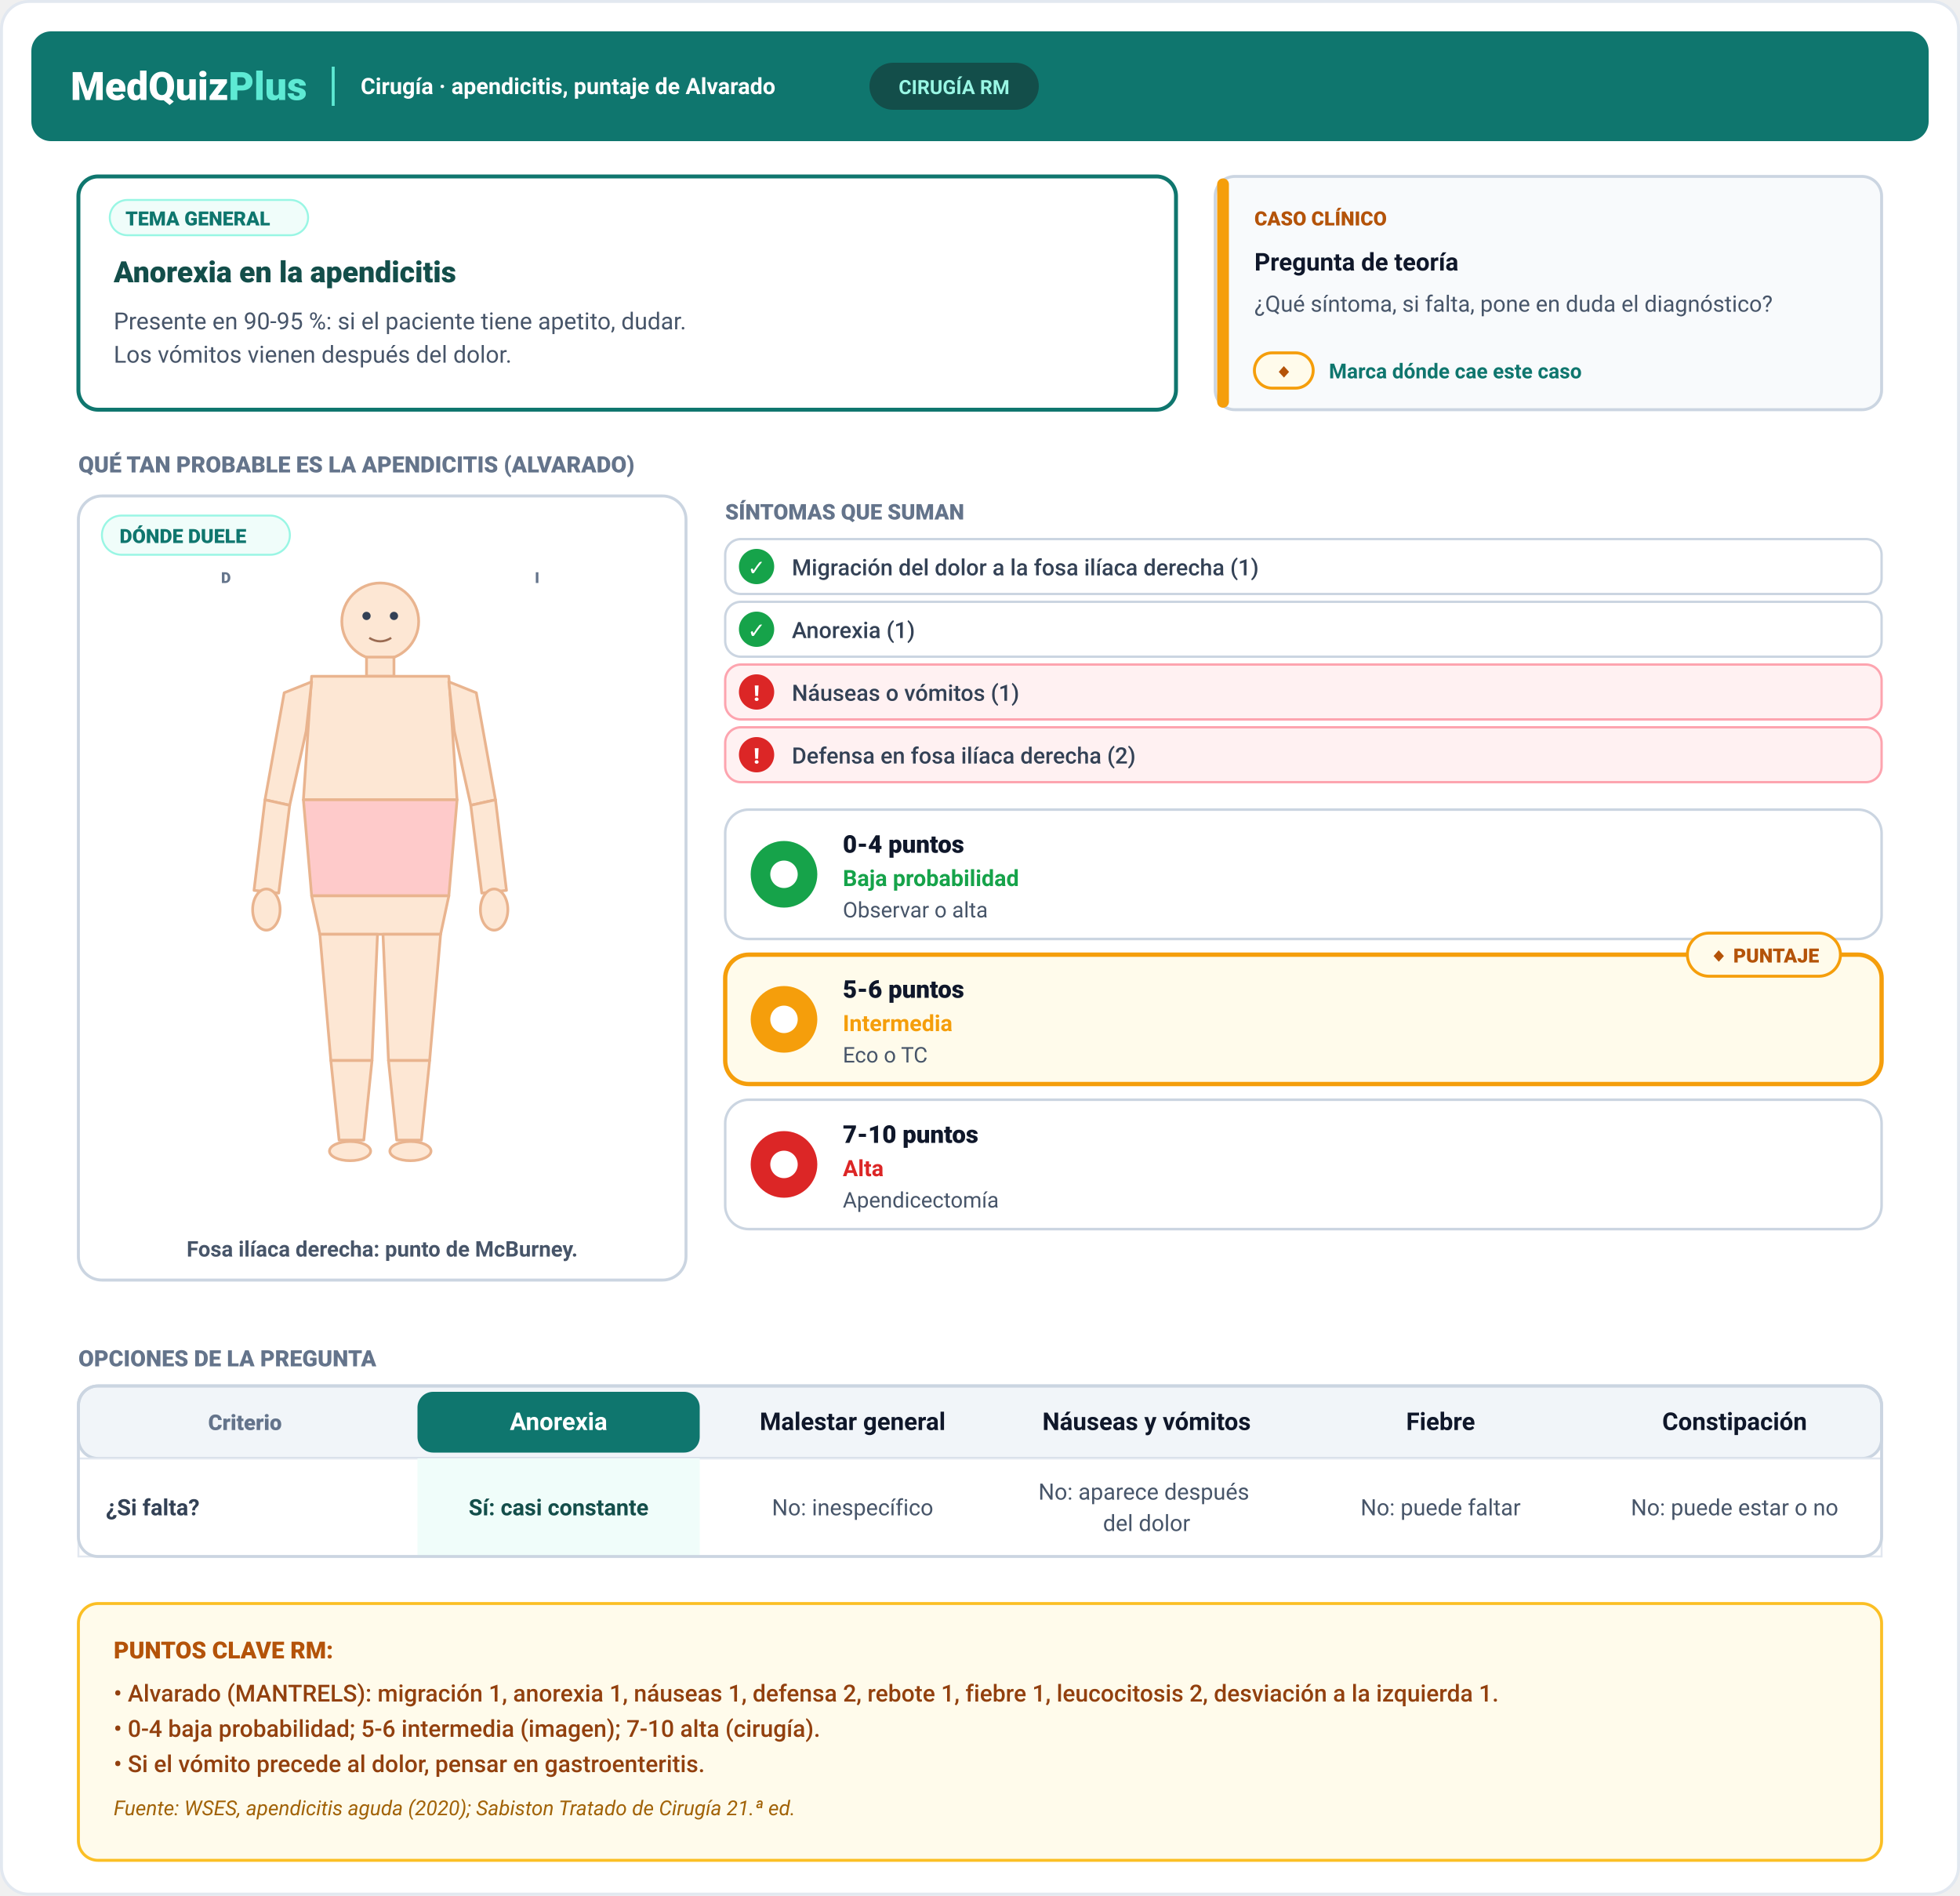
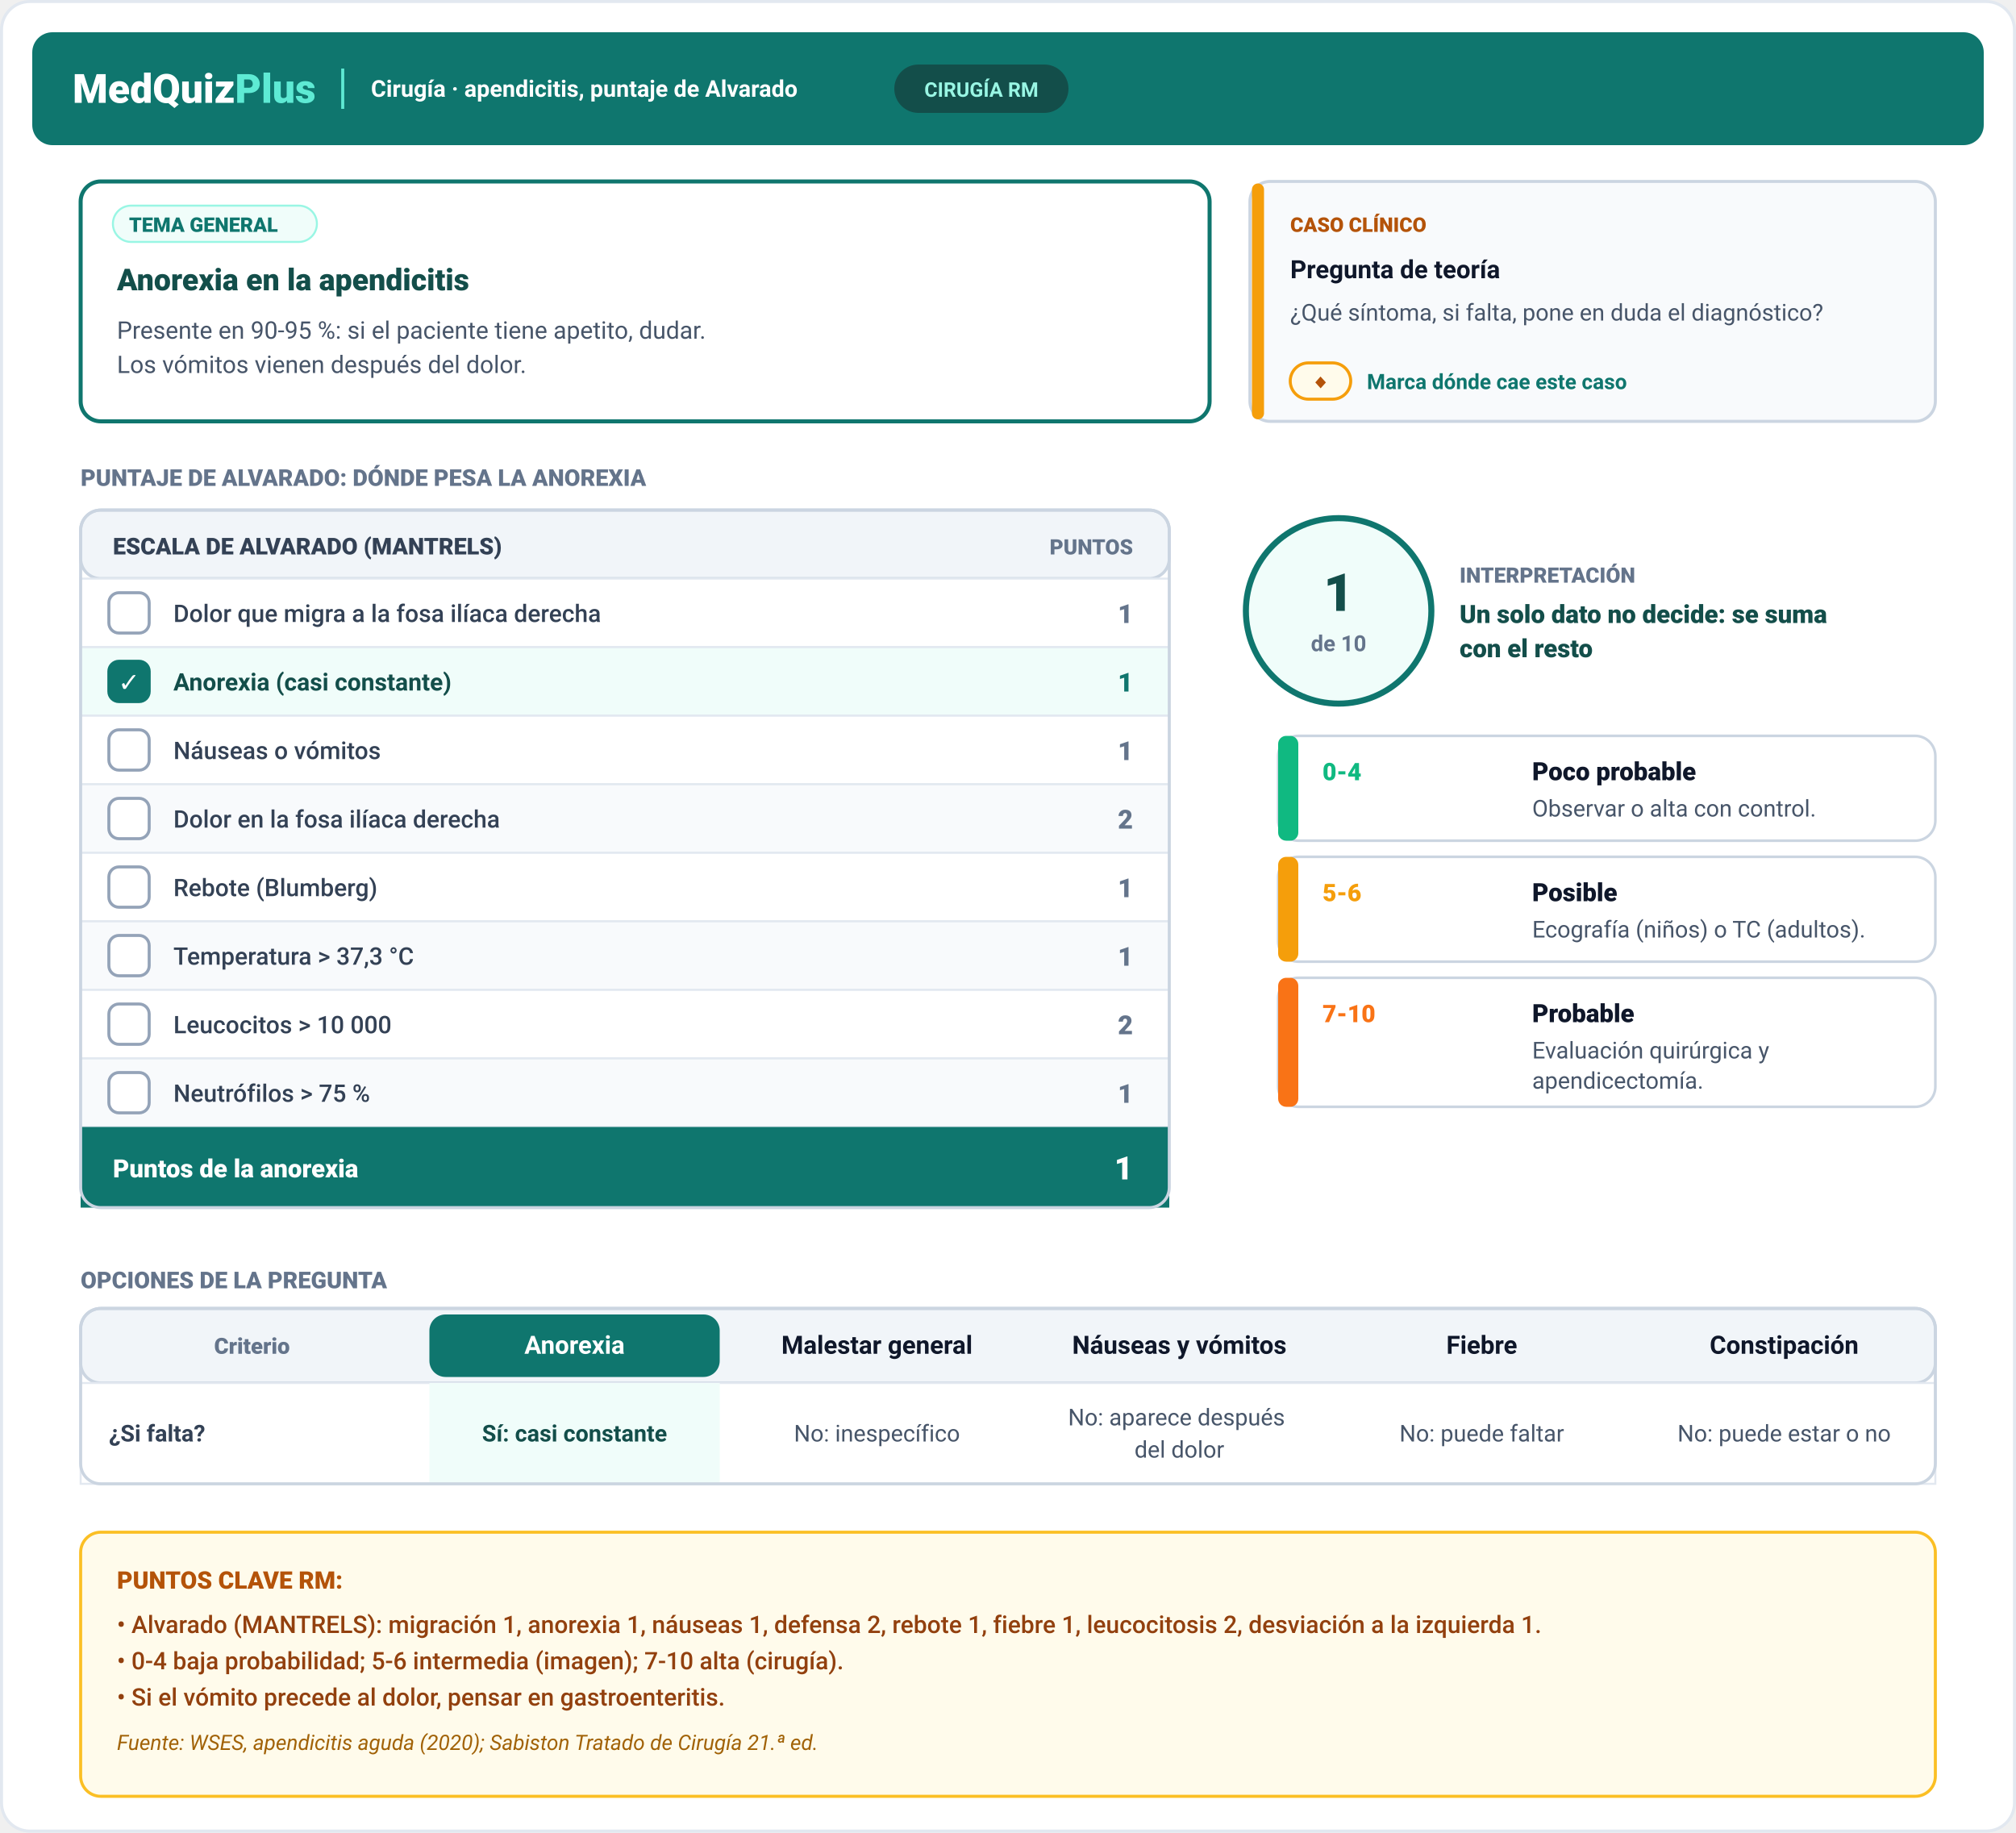
- <svg xmlns="http://www.w3.org/2000/svg" width="1000" height="967" viewBox="0 0 1000 967" font-family="Segoe UI, Roboto, Helvetica, Arial, sans-serif" role="img" aria-label="La anorexia es el síntoma casi constante de la apendicitis: su ausencia pone en duda el diagnóstico">
-   <rect x="0.75" y="0.75" width="998.5" height="965.5" rx="14" fill="#ffffff" stroke="#e2e8f0" stroke-width="1.5" />
+ <svg xmlns="http://www.w3.org/2000/svg" width="1000" height="909" viewBox="0 0 1000 909" font-family="Segoe UI, Roboto, Helvetica, Arial, sans-serif" role="img" aria-label="La anorexia es el síntoma casi constante de la apendicitis: su ausencia pone en duda el diagnóstico">
+   <rect x="0.75" y="0.75" width="998.5" height="907.5" rx="14" fill="#ffffff" stroke="#e2e8f0" stroke-width="1.5" />
  <rect x="16.0" y="16.0" width="968.0" height="56.0" rx="10" fill="#0f766e" stroke="none" stroke-width="1.5" />
  <text x="36" y="51.0" font-size="20" font-weight="800" fill="#ffffff">MedQuiz<tspan fill="#5eead4">Plus</tspan>
  </text>
  <line x1="170.0" y1="34.0" x2="170.0" y2="54.0" stroke="#5eead4" stroke-width="1.5" />
  <text x="184.0" y="48.0" font-size="11.5" font-weight="700" font-style="normal" fill="#ffffff" text-anchor="start" data-max="542">
    <tspan x="184.0" dy="0">Cirugía · apendicitis, puntaje de Alvarado</tspan>
  </text>
  <rect x="443.6" y="32.0" width="86.4" height="24.0" rx="12" fill="#134e4a" stroke="none" stroke-width="1.5" />
  <text x="486.8" y="48.0" font-size="10" font-weight="700" font-style="normal" fill="#99f6e4" text-anchor="middle" data-max="70">
    <tspan x="486.8" dy="0">CIRUGÍA RM</tspan>
  </text>
  <rect x="40.0" y="90.0" width="560.0" height="119.0" rx="10" fill="#ffffff" stroke="#0f766e" stroke-width="2" />
  <rect x="56.0" y="102.0" width="101.2" height="18.0" rx="9" fill="#f0fdfa" stroke="#99f6e4" stroke-width="1" />
  <text x="64.0" y="115.0" font-size="10" font-weight="800" font-style="normal" fill="#0f766e" text-anchor="start" data-max="0">
    <tspan x="64.0" dy="0">TEMA GENERAL</tspan>
  </text>
  <text x="58.0" y="144.0" font-size="15" font-weight="800" font-style="normal" fill="#134e4a" text-anchor="start" data-max="524">
    <tspan x="58.0" dy="0">Anorexia en la apendicitis</tspan>
  </text>
  <text x="58.0" y="168.0" font-size="12" font-weight="400" font-style="normal" fill="#475569" text-anchor="start" data-max="524">
    <tspan x="58.0" dy="0">Presente en 90-95 %: si el paciente tiene apetito, dudar.</tspan>
    <tspan x="58.0" dy="17">Los vómitos vienen después del dolor.</tspan>
  </text>
  <rect x="620.0" y="90.0" width="340.0" height="119.0" rx="10" fill="#f8fafc" stroke="#cbd5e1" stroke-width="1.5" />
  <rect x="621.0" y="91.0" width="6.0" height="117.0" rx="3" fill="#f59e0b" stroke="none" stroke-width="1.5" />
  <text x="640.0" y="115.0" font-size="10" font-weight="800" font-style="normal" fill="#b45309" text-anchor="start" data-max="0">
    <tspan x="640.0" dy="0">CASO CLÍNICO</tspan>
  </text>
  <text x="640.0" y="138.0" font-size="12.5" font-weight="700" font-style="normal" fill="#0f172a" text-anchor="start" data-max="304">
    <tspan x="640.0" dy="0">Pregunta de teoría</tspan>
  </text>
  <text x="640.0" y="159.0" font-size="11.5" font-weight="400" font-style="normal" fill="#475569" text-anchor="start" data-max="304">
    <tspan x="640.0" dy="0">¿Qué síntoma, si falta, pone en duda el diagnóstico?</tspan>
  </text>
  <rect x="640.0" y="180.0" width="30.0" height="18.0" rx="9" fill="#fffbeb" stroke="#f59e0b" stroke-width="1.5" />
  <text x="655.0" y="193.0" font-size="10" font-weight="800" font-style="normal" fill="#b45309" text-anchor="middle" data-max="0">
    <tspan x="655.0" dy="0">◆</tspan>
  </text>
  <text x="678.0" y="193.0" font-size="10.5" font-weight="700" font-style="normal" fill="#0f766e" text-anchor="start" data-max="260">
    <tspan x="678.0" dy="0">Marca dónde cae este caso</tspan>
  </text>
  <text x="40.0" y="241.0" font-size="11.5" font-weight="800" font-style="normal" fill="#64748b" text-anchor="start" data-max="900">
-     <tspan x="40.0" dy="0">QUÉ TAN PROBABLE ES LA APENDICITIS (ALVARADO)</tspan>
-   </text>
-   <rect x="40.0" y="253.0" width="310.0" height="400.0" rx="12" fill="#ffffff" stroke="#cbd5e1" stroke-width="1.5" />
-   <rect x="52.0" y="263.0" width="95.9" height="20.0" rx="10" fill="#f0fdfa" stroke="#99f6e4" stroke-width="1" />
-   <text x="61.0" y="277.0" font-size="10" font-weight="800" font-style="normal" fill="#0f766e" text-anchor="start" data-max="0">
-     <tspan x="61.0" dy="0">DÓNDE DUELE</tspan>
-   </text>
-   <g data-box="60.0 289.0 330.0 330.0">
-     <g transform="translate(110.0,289.0) scale(0.7)">
-       <circle cx="120" cy="40" r="28" fill="#fde7d4" stroke="#e9b48f" stroke-width="2" />
-       <path d="M110 66 H130 V80 H110 Z" fill="#fde7d4" stroke="#e9b48f" stroke-width="2" stroke-linejoin="round" />
-       <path d="M70 80 H170 L176 170 H64 Z" fill="#fde7d4" stroke="#e9b48f" stroke-width="2" stroke-linejoin="round" />
-       <path d="M64 170 H176 L170 240 H70 Z" fill="#fecaca" stroke="#e9b48f" stroke-width="2" stroke-linejoin="round" />
-       <path d="M70 240 H170 L164 268 H76 Z" fill="#fde7d4" stroke="#e9b48f" stroke-width="2" stroke-linejoin="round" />
-       <path d="M70 84 L50 92 L36 170 L54 174 L66 120 Z" fill="#fde7d4" stroke="#e9b48f" stroke-width="2" stroke-linejoin="round" />
-       <path d="M36 170 L54 174 L46 238 L28 236 Z" fill="#fde7d4" stroke="#e9b48f" stroke-width="2" stroke-linejoin="round" />
-       <ellipse cx="37" cy="250" rx="10" ry="15" fill="#fde7d4" stroke="#e9b48f" stroke-width="2" />
-       <path d="M76 268 H118 L114 360 H84 Z" fill="#fde7d4" stroke="#e9b48f" stroke-width="2" stroke-linejoin="round" />
-       <path d="M84 360 H114 L108 418 H90 Z" fill="#fde7d4" stroke="#e9b48f" stroke-width="2" stroke-linejoin="round" />
-       <ellipse cx="98" cy="426" rx="15" ry="7" fill="#fde7d4" stroke="#e9b48f" stroke-width="2" />
-       <path d="M170.0 84 L190.0 92 L204.0 170 L186.0 174 L174.0 120 Z" fill="#fde7d4" stroke="#e9b48f" stroke-width="2" stroke-linejoin="round" />
-       <path d="M204.0 170 L186.0 174 L194.0 238 L212.0 236 Z" fill="#fde7d4" stroke="#e9b48f" stroke-width="2" stroke-linejoin="round" />
-       <ellipse cx="203.0" cy="250.0" rx="10.0" ry="15.0" fill="#fde7d4" stroke="#e9b48f" stroke-width="2" />
-       <path d="M164.0 268 H122.0 L126.0 360 H156.0 Z" fill="#fde7d4" stroke="#e9b48f" stroke-width="2" stroke-linejoin="round" />
-       <path d="M156.0 360 H126.0 L132.0 418 H150.0 Z" fill="#fde7d4" stroke="#e9b48f" stroke-width="2" stroke-linejoin="round" />
-       <ellipse cx="142.0" cy="426.0" rx="15.0" ry="7.0" fill="#fde7d4" stroke="#e9b48f" stroke-width="2" />
-       <circle cx="110" cy="36" r="3" fill="#334155" stroke="none" stroke-width="0" />
-       <circle cx="130" cy="36" r="3" fill="#334155" stroke="none" stroke-width="0" />
-       <path d="M112 52 Q120 57 128 52" fill="none" stroke="#9a6b52" stroke-width="1.6" />
-       <text x="4" y="12" font-size="11" font-weight="800" fill="#64748b" text-anchor="start" data-max="0">D</text>
-       <text x="236" y="12" font-size="11" font-weight="800" fill="#64748b" text-anchor="end" data-max="0">I</text>
-     </g>
-   </g>
-   <rect x="48.0" y="620.0" width="294.0" height="27.0" rx="6" fill="#ffffff" stroke="none" stroke-width="0" />
-   <text x="195.0" y="641.0" font-size="11" font-weight="600" font-style="normal" fill="#475569" text-anchor="middle" data-max="280">
-     <tspan x="195.0" dy="0">Fosa ilíaca derecha: punto de McBurney.</tspan>
-   </text>
-   <text x="370.0" y="265.0" font-size="11" font-weight="800" font-style="normal" fill="#64748b" text-anchor="start" data-max="590">
-     <tspan x="370.0" dy="0">SÍNTOMAS QUE SUMAN</tspan>
-   </text>
-   <rect x="370.0" y="275.0" width="590.0" height="28.0" rx="8" fill="#ffffff" stroke="#cbd5e1" stroke-width="1.2" />
-   <circle cx="386.0" cy="289.0" r="9" fill="#16a34a" stroke="none" stroke-width="0" />
-   <text x="386.0" y="293.5" font-size="11" font-weight="800" font-style="normal" fill="#ffffff" text-anchor="middle" data-max="0">
-     <tspan x="386.0" dy="0">✓</tspan>
-   </text>
-   <text x="404.0" y="293.5" font-size="11.5" font-weight="500" font-style="normal" fill="#334155" text-anchor="start" data-max="546">
-     <tspan x="404.0" dy="0">Migración del dolor a la fosa ilíaca derecha (1)</tspan>
-   </text>
-   <rect x="370.0" y="307.0" width="590.0" height="28.0" rx="8" fill="#ffffff" stroke="#cbd5e1" stroke-width="1.2" />
-   <circle cx="386.0" cy="321.0" r="9" fill="#16a34a" stroke="none" stroke-width="0" />
-   <text x="386.0" y="325.5" font-size="11" font-weight="800" font-style="normal" fill="#ffffff" text-anchor="middle" data-max="0">
-     <tspan x="386.0" dy="0">✓</tspan>
-   </text>
-   <text x="404.0" y="325.5" font-size="11.5" font-weight="500" font-style="normal" fill="#334155" text-anchor="start" data-max="546">
-     <tspan x="404.0" dy="0">Anorexia (1)</tspan>
-   </text>
-   <rect x="370.0" y="339.0" width="590.0" height="28.0" rx="8" fill="#fff1f2" stroke="#fda4af" stroke-width="1.2" />
-   <circle cx="386.0" cy="353.0" r="9" fill="#dc2626" stroke="none" stroke-width="0" />
-   <text x="386.0" y="357.5" font-size="11" font-weight="800" font-style="normal" fill="#ffffff" text-anchor="middle" data-max="0">
-     <tspan x="386.0" dy="0">!</tspan>
-   </text>
-   <text x="404.0" y="357.5" font-size="11.5" font-weight="500" font-style="normal" fill="#334155" text-anchor="start" data-max="546">
-     <tspan x="404.0" dy="0">Náuseas o vómitos (1)</tspan>
-   </text>
-   <rect x="370.0" y="371.0" width="590.0" height="28.0" rx="8" fill="#fff1f2" stroke="#fda4af" stroke-width="1.2" />
-   <circle cx="386.0" cy="385.0" r="9" fill="#dc2626" stroke="none" stroke-width="0" />
-   <text x="386.0" y="389.5" font-size="11" font-weight="800" font-style="normal" fill="#ffffff" text-anchor="middle" data-max="0">
-     <tspan x="386.0" dy="0">!</tspan>
-   </text>
-   <text x="404.0" y="389.5" font-size="11.5" font-weight="500" font-style="normal" fill="#334155" text-anchor="start" data-max="546">
-     <tspan x="404.0" dy="0">Defensa en fosa ilíaca derecha (2)</tspan>
-   </text>
-   <rect x="370.0" y="413.0" width="590.0" height="66.0" rx="12" fill="#ffffff" stroke="#cbd5e1" stroke-width="1.3" />
-   <circle cx="400.0" cy="446.0" r="17" fill="#16a34a" stroke="none" stroke-width="0" />
-   <circle cx="400.0" cy="446.0" r="7" fill="#ffffff" stroke="none" stroke-width="0" />
-   <text x="430.0" y="435.0" font-size="12.5" font-weight="800" font-style="normal" fill="#0f172a" text-anchor="start" data-max="500">
-     <tspan x="430.0" dy="0">0-4 puntos</tspan>
-   </text>
-   <text x="430.0" y="452.0" font-size="11.5" font-weight="700" font-style="normal" fill="#16a34a" text-anchor="start" data-max="500">
-     <tspan x="430.0" dy="0">Baja probabilidad</tspan>
-   </text>
-   <text x="430.0" y="468.0" font-size="11" font-weight="400" font-style="normal" fill="#475569" text-anchor="start" data-max="500">
-     <tspan x="430.0" dy="0">Observar o alta</tspan>
-   </text>
-   <rect x="370.0" y="487.0" width="590.0" height="66.0" rx="12" fill="#fffbeb" stroke="#f59e0b" stroke-width="2.2" />
-   <circle cx="400.0" cy="520.0" r="17" fill="#f59e0b" stroke="none" stroke-width="0" />
-   <circle cx="400.0" cy="520.0" r="7" fill="#ffffff" stroke="none" stroke-width="0" />
-   <text x="430.0" y="509.0" font-size="12.5" font-weight="800" font-style="normal" fill="#0f172a" text-anchor="start" data-max="500">
-     <tspan x="430.0" dy="0">5-6 puntos</tspan>
-   </text>
-   <text x="430.0" y="526.0" font-size="11.5" font-weight="700" font-style="normal" fill="#f59e0b" text-anchor="start" data-max="500">
-     <tspan x="430.0" dy="0">Intermedia</tspan>
-   </text>
-   <text x="430.0" y="542.0" font-size="11" font-weight="400" font-style="normal" fill="#475569" text-anchor="start" data-max="500">
-     <tspan x="430.0" dy="0">Eco o TC</tspan>
-   </text>
-   <rect x="860.9" y="476.0" width="78.1" height="22.0" rx="11" fill="#fffbeb" stroke="#f59e0b" stroke-width="1.5" />
-   <text x="900.0" y="491.0" font-size="10" font-weight="800" font-style="normal" fill="#b45309" text-anchor="middle" data-max="0">
-     <tspan x="900.0" dy="0">◆ PUNTAJE</tspan>
-   </text>
-   <rect x="370.0" y="561.0" width="590.0" height="66.0" rx="12" fill="#ffffff" stroke="#cbd5e1" stroke-width="1.3" />
-   <circle cx="400.0" cy="594.0" r="17" fill="#dc2626" stroke="none" stroke-width="0" />
-   <circle cx="400.0" cy="594.0" r="7" fill="#ffffff" stroke="none" stroke-width="0" />
-   <text x="430.0" y="583.0" font-size="12.5" font-weight="800" font-style="normal" fill="#0f172a" text-anchor="start" data-max="500">
-     <tspan x="430.0" dy="0">7-10 puntos</tspan>
-   </text>
-   <text x="430.0" y="600.0" font-size="11.5" font-weight="700" font-style="normal" fill="#dc2626" text-anchor="start" data-max="500">
-     <tspan x="430.0" dy="0">Alta</tspan>
-   </text>
-   <text x="430.0" y="616.0" font-size="11" font-weight="400" font-style="normal" fill="#475569" text-anchor="start" data-max="500">
-     <tspan x="430.0" dy="0">Apendicectomía</tspan>
-   </text>
-   <text x="40.0" y="697.0" font-size="11.5" font-weight="800" font-style="normal" fill="#64748b" text-anchor="start" data-max="900">
+     <tspan x="40.0" dy="0">PUNTAJE DE ALVARADO: DÓNDE PESA LA ANOREXIA</tspan>
+   </text>
+   <rect x="40.0" y="253.0" width="540.0" height="34.0" rx="10" fill="#f1f5f9" stroke="#cbd5e1" stroke-width="1.5" />
+   <text x="56.0" y="275.0" font-size="11.5" font-weight="800" font-style="normal" fill="#334155" text-anchor="start" data-max="430">
+     <tspan x="56.0" dy="0">ESCALA DE ALVARADO (MANTRELS)</tspan>
+   </text>
+   <text x="562.0" y="275.0" font-size="10.5" font-weight="800" font-style="normal" fill="#64748b" text-anchor="end" data-max="90">
+     <tspan x="562.0" dy="0">PUNTOS</tspan>
+   </text>
+   <rect x="40.0" y="287.0" width="540.0" height="34.0" rx="0" fill="#ffffff" stroke="#e2e8f0" stroke-width="1" />
+   <rect x="54.0" y="294.0" width="20.0" height="20.0" rx="5" fill="#ffffff" stroke="#94a3b8" stroke-width="1.5" />
+   <text x="86.0" y="308.5" font-size="12" font-weight="500" font-style="normal" fill="#334155" text-anchor="start" data-max="420">
+     <tspan x="86.0" dy="0">Dolor que migra a la fosa ilíaca derecha</tspan>
+   </text>
+   <text x="562.0" y="309.0" font-size="13" font-weight="800" font-style="normal" fill="#64748b" text-anchor="end" data-max="90">
+     <tspan x="562.0" dy="0">1</tspan>
+   </text>
+   <rect x="40.0" y="321.0" width="540.0" height="34.0" rx="0" fill="#f0fdfa" stroke="#e2e8f0" stroke-width="1" />
+   <rect x="54.0" y="328.0" width="20.0" height="20.0" rx="5" fill="#0f766e" stroke="#0f766e" stroke-width="1.5" />
+   <text x="64.0" y="343.0" font-size="13" font-weight="800" font-style="normal" fill="#ffffff" text-anchor="middle" data-max="0">
+     <tspan x="64.0" dy="0">✓</tspan>
+   </text>
+   <text x="86.0" y="342.5" font-size="12" font-weight="700" font-style="normal" fill="#134e4a" text-anchor="start" data-max="420">
+     <tspan x="86.0" dy="0">Anorexia (casi constante)</tspan>
+   </text>
+   <text x="562.0" y="343.0" font-size="13" font-weight="800" font-style="normal" fill="#0f766e" text-anchor="end" data-max="90">
+     <tspan x="562.0" dy="0">1</tspan>
+   </text>
+   <rect x="40.0" y="355.0" width="540.0" height="34.0" rx="0" fill="#ffffff" stroke="#e2e8f0" stroke-width="1" />
+   <rect x="54.0" y="362.0" width="20.0" height="20.0" rx="5" fill="#ffffff" stroke="#94a3b8" stroke-width="1.5" />
+   <text x="86.0" y="376.5" font-size="12" font-weight="500" font-style="normal" fill="#334155" text-anchor="start" data-max="420">
+     <tspan x="86.0" dy="0">Náuseas o vómitos</tspan>
+   </text>
+   <text x="562.0" y="377.0" font-size="13" font-weight="800" font-style="normal" fill="#64748b" text-anchor="end" data-max="90">
+     <tspan x="562.0" dy="0">1</tspan>
+   </text>
+   <rect x="40.0" y="389.0" width="540.0" height="34.0" rx="0" fill="#f8fafc" stroke="#e2e8f0" stroke-width="1" />
+   <rect x="54.0" y="396.0" width="20.0" height="20.0" rx="5" fill="#ffffff" stroke="#94a3b8" stroke-width="1.5" />
+   <text x="86.0" y="410.5" font-size="12" font-weight="500" font-style="normal" fill="#334155" text-anchor="start" data-max="420">
+     <tspan x="86.0" dy="0">Dolor en la fosa ilíaca derecha</tspan>
+   </text>
+   <text x="562.0" y="411.0" font-size="13" font-weight="800" font-style="normal" fill="#64748b" text-anchor="end" data-max="90">
+     <tspan x="562.0" dy="0">2</tspan>
+   </text>
+   <rect x="40.0" y="423.0" width="540.0" height="34.0" rx="0" fill="#ffffff" stroke="#e2e8f0" stroke-width="1" />
+   <rect x="54.0" y="430.0" width="20.0" height="20.0" rx="5" fill="#ffffff" stroke="#94a3b8" stroke-width="1.5" />
+   <text x="86.0" y="444.5" font-size="12" font-weight="500" font-style="normal" fill="#334155" text-anchor="start" data-max="420">
+     <tspan x="86.0" dy="0">Rebote (Blumberg)</tspan>
+   </text>
+   <text x="562.0" y="445.0" font-size="13" font-weight="800" font-style="normal" fill="#64748b" text-anchor="end" data-max="90">
+     <tspan x="562.0" dy="0">1</tspan>
+   </text>
+   <rect x="40.0" y="457.0" width="540.0" height="34.0" rx="0" fill="#f8fafc" stroke="#e2e8f0" stroke-width="1" />
+   <rect x="54.0" y="464.0" width="20.0" height="20.0" rx="5" fill="#ffffff" stroke="#94a3b8" stroke-width="1.5" />
+   <text x="86.0" y="478.5" font-size="12" font-weight="500" font-style="normal" fill="#334155" text-anchor="start" data-max="420">
+     <tspan x="86.0" dy="0">Temperatura &gt; 37,3 °C</tspan>
+   </text>
+   <text x="562.0" y="479.0" font-size="13" font-weight="800" font-style="normal" fill="#64748b" text-anchor="end" data-max="90">
+     <tspan x="562.0" dy="0">1</tspan>
+   </text>
+   <rect x="40.0" y="491.0" width="540.0" height="34.0" rx="0" fill="#ffffff" stroke="#e2e8f0" stroke-width="1" />
+   <rect x="54.0" y="498.0" width="20.0" height="20.0" rx="5" fill="#ffffff" stroke="#94a3b8" stroke-width="1.5" />
+   <text x="86.0" y="512.5" font-size="12" font-weight="500" font-style="normal" fill="#334155" text-anchor="start" data-max="420">
+     <tspan x="86.0" dy="0">Leucocitos &gt; 10 000</tspan>
+   </text>
+   <text x="562.0" y="513.0" font-size="13" font-weight="800" font-style="normal" fill="#64748b" text-anchor="end" data-max="90">
+     <tspan x="562.0" dy="0">2</tspan>
+   </text>
+   <rect x="40.0" y="525.0" width="540.0" height="34.0" rx="0" fill="#f8fafc" stroke="#e2e8f0" stroke-width="1" />
+   <rect x="54.0" y="532.0" width="20.0" height="20.0" rx="5" fill="#ffffff" stroke="#94a3b8" stroke-width="1.5" />
+   <text x="86.0" y="546.5" font-size="12" font-weight="500" font-style="normal" fill="#334155" text-anchor="start" data-max="420">
+     <tspan x="86.0" dy="0">Neutrófilos &gt; 75 %</tspan>
+   </text>
+   <text x="562.0" y="547.0" font-size="13" font-weight="800" font-style="normal" fill="#64748b" text-anchor="end" data-max="90">
+     <tspan x="562.0" dy="0">1</tspan>
+   </text>
+   <rect x="40.0" y="559.0" width="540.0" height="40.0" rx="0" fill="#0f766e" stroke="none" stroke-width="1.5" />
+   <text x="56.0" y="584.0" font-size="12.5" font-weight="800" font-style="normal" fill="#ffffff" text-anchor="start" data-max="430">
+     <tspan x="56.0" dy="0">Puntos de la anorexia</tspan>
+   </text>
+   <text x="562.0" y="585.0" font-size="16" font-weight="800" font-style="normal" fill="#ffffff" text-anchor="end" data-max="90">
+     <tspan x="562.0" dy="0">1</tspan>
+   </text>
+   <rect x="40.0" y="253.0" width="540.0" height="346.0" rx="10" fill="none" stroke="#cbd5e1" stroke-width="1.5" />
+   <circle cx="664.0" cy="303.0" r="46" fill="#f0fdfa" stroke="#0f766e" stroke-width="3" />
+   <text x="664.0" y="303.0" font-size="26" font-weight="800" font-style="normal" fill="#134e4a" text-anchor="middle" data-max="0">
+     <tspan x="664.0" dy="0">1</tspan>
+   </text>
+   <text x="664.0" y="323.0" font-size="11" font-weight="700" font-style="normal" fill="#64748b" text-anchor="middle" data-max="0">
+     <tspan x="664.0" dy="0">de 10</tspan>
+   </text>
+   <text x="724.0" y="289.0" font-size="10.5" font-weight="800" font-style="normal" fill="#64748b" text-anchor="start" data-max="230">
+     <tspan x="724.0" dy="0">INTERPRETACIÓN</tspan>
+   </text>
+   <text x="724.0" y="309.0" font-size="12.5" font-weight="800" font-style="normal" fill="#134e4a" text-anchor="start" data-max="230">
+     <tspan x="724.0" dy="0">Un solo dato no decide: se suma</tspan>
+     <tspan x="724.0" dy="17">con el resto</tspan>
+   </text>
+   <rect x="634.0" y="365.0" width="326.0" height="52.0" rx="10" fill="#ffffff" stroke="#cbd5e1" stroke-width="1.3" />
+   <rect x="634.0" y="365.0" width="10.0" height="52.0" rx="4" fill="#10b981" stroke="none" stroke-width="1.5" />
+   <text x="656.0" y="387.0" font-size="12" font-weight="800" font-style="normal" fill="#10b981" text-anchor="start" data-max="100">
+     <tspan x="656.0" dy="0">0-4</tspan>
+   </text>
+   <text x="760.0" y="387.0" font-size="12.5" font-weight="800" font-style="normal" fill="#0f172a" text-anchor="start" data-max="190">
+     <tspan x="760.0" dy="0">Poco probable</tspan>
+   </text>
+   <text x="760.0" y="405.0" font-size="11.5" font-weight="400" font-style="normal" fill="#475569" text-anchor="start" data-max="190">
+     <tspan x="760.0" dy="0">Observar o alta con control.</tspan>
+   </text>
+   <rect x="634.0" y="425.0" width="326.0" height="52.0" rx="10" fill="#ffffff" stroke="#cbd5e1" stroke-width="1.3" />
+   <rect x="634.0" y="425.0" width="10.0" height="52.0" rx="4" fill="#f59e0b" stroke="none" stroke-width="1.5" />
+   <text x="656.0" y="447.0" font-size="12" font-weight="800" font-style="normal" fill="#f59e0b" text-anchor="start" data-max="100">
+     <tspan x="656.0" dy="0">5-6</tspan>
+   </text>
+   <text x="760.0" y="447.0" font-size="12.5" font-weight="800" font-style="normal" fill="#0f172a" text-anchor="start" data-max="190">
+     <tspan x="760.0" dy="0">Posible</tspan>
+   </text>
+   <text x="760.0" y="465.0" font-size="11.5" font-weight="400" font-style="normal" fill="#475569" text-anchor="start" data-max="190">
+     <tspan x="760.0" dy="0">Ecografía (niños) o TC (adultos).</tspan>
+   </text>
+   <rect x="634.0" y="485.0" width="326.0" height="64.0" rx="10" fill="#ffffff" stroke="#cbd5e1" stroke-width="1.3" />
+   <rect x="634.0" y="485.0" width="10.0" height="64.0" rx="4" fill="#f97316" stroke="none" stroke-width="1.5" />
+   <text x="656.0" y="507.0" font-size="12" font-weight="800" font-style="normal" fill="#f97316" text-anchor="start" data-max="100">
+     <tspan x="656.0" dy="0">7-10</tspan>
+   </text>
+   <text x="760.0" y="507.0" font-size="12.5" font-weight="800" font-style="normal" fill="#0f172a" text-anchor="start" data-max="190">
+     <tspan x="760.0" dy="0">Probable</tspan>
+   </text>
+   <text x="760.0" y="525.0" font-size="11.5" font-weight="400" font-style="normal" fill="#475569" text-anchor="start" data-max="190">
+     <tspan x="760.0" dy="0">Evaluación quirúrgica y</tspan>
+     <tspan x="760.0" dy="15">apendicectomía.</tspan>
+   </text>
+   <text x="40.0" y="639.0" font-size="11.5" font-weight="800" font-style="normal" fill="#64748b" text-anchor="start" data-max="900">
    <tspan x="40.0" dy="0">OPCIONES DE LA PREGUNTA</tspan>
  </text>
-   <rect x="40.0" y="707.0" width="920.0" height="37.0" rx="10" fill="#f1f5f9" stroke="#cbd5e1" stroke-width="1.5" />
-   <text x="125.0" y="729.5" font-size="11" font-weight="800" font-style="normal" fill="#64748b" text-anchor="middle" data-max="154">
+   <rect x="40.0" y="649.0" width="920.0" height="37.0" rx="10" fill="#f1f5f9" stroke="#cbd5e1" stroke-width="1.5" />
+   <text x="125.0" y="671.5" font-size="11" font-weight="800" font-style="normal" fill="#64748b" text-anchor="middle" data-max="154">
    <tspan x="125.0" dy="0">Criterio</tspan>
  </text>
-   <rect x="213.0" y="710.0" width="144.0" height="31.0" rx="8" fill="#0f766e" stroke="none" stroke-width="1.5" />
-   <text x="285.0" y="729.5" font-size="12.5" font-weight="700" font-style="normal" fill="#ffffff" text-anchor="middle" data-max="130">
+   <rect x="213.0" y="652.0" width="144.0" height="31.0" rx="8" fill="#0f766e" stroke="none" stroke-width="1.5" />
+   <text x="285.0" y="671.5" font-size="12.5" font-weight="700" font-style="normal" fill="#ffffff" text-anchor="middle" data-max="130">
    <tspan x="285.0" dy="0">Anorexia</tspan>
  </text>
-   <text x="435.0" y="729.5" font-size="12.5" font-weight="700" font-style="normal" fill="#0f172a" text-anchor="middle" data-max="130">
+   <text x="435.0" y="671.5" font-size="12.5" font-weight="700" font-style="normal" fill="#0f172a" text-anchor="middle" data-max="130">
    <tspan x="435.0" dy="0">Malestar general</tspan>
  </text>
-   <text x="585.0" y="729.5" font-size="12.5" font-weight="700" font-style="normal" fill="#0f172a" text-anchor="middle" data-max="130">
+   <text x="585.0" y="671.5" font-size="12.5" font-weight="700" font-style="normal" fill="#0f172a" text-anchor="middle" data-max="130">
    <tspan x="585.0" dy="0">Náuseas y vómitos</tspan>
  </text>
-   <text x="735.0" y="729.5" font-size="12.5" font-weight="700" font-style="normal" fill="#0f172a" text-anchor="middle" data-max="130">
+   <text x="735.0" y="671.5" font-size="12.5" font-weight="700" font-style="normal" fill="#0f172a" text-anchor="middle" data-max="130">
    <tspan x="735.0" dy="0">Fiebre</tspan>
  </text>
-   <text x="885.0" y="729.5" font-size="12.5" font-weight="700" font-style="normal" fill="#0f172a" text-anchor="middle" data-max="130">
+   <text x="885.0" y="671.5" font-size="12.5" font-weight="700" font-style="normal" fill="#0f172a" text-anchor="middle" data-max="130">
    <tspan x="885.0" dy="0">Constipación</tspan>
  </text>
-   <rect x="40.0" y="744.0" width="920.0" height="50.0" rx="0" fill="#ffffff" stroke="#e2e8f0" stroke-width="1" />
-   <rect x="213.0" y="744.0" width="144.0" height="50.0" rx="0" fill="#f0fdfa" stroke="none" stroke-width="1.5" />
-   <text x="54.0" y="773.0" font-size="11.5" font-weight="700" font-style="normal" fill="#334155" text-anchor="start" data-max="146">
+   <rect x="40.0" y="686.0" width="920.0" height="50.0" rx="0" fill="#ffffff" stroke="#e2e8f0" stroke-width="1" />
+   <rect x="213.0" y="686.0" width="144.0" height="50.0" rx="0" fill="#f0fdfa" stroke="none" stroke-width="1.5" />
+   <text x="54.0" y="715.0" font-size="11.5" font-weight="700" font-style="normal" fill="#334155" text-anchor="start" data-max="146">
    <tspan x="54.0" dy="0">¿Si falta?</tspan>
  </text>
-   <text x="285.0" y="773.0" font-size="11.5" font-weight="600" font-style="normal" fill="#134e4a" text-anchor="middle" data-max="128">
+   <text x="285.0" y="715.0" font-size="11.5" font-weight="600" font-style="normal" fill="#134e4a" text-anchor="middle" data-max="128">
    <tspan x="285.0" dy="0">Sí: casi constante</tspan>
  </text>
-   <text x="435.0" y="773.0" font-size="11.5" font-weight="400" font-style="normal" fill="#475569" text-anchor="middle" data-max="128">
+   <text x="435.0" y="715.0" font-size="11.5" font-weight="400" font-style="normal" fill="#475569" text-anchor="middle" data-max="128">
    <tspan x="435.0" dy="0">No: inespecífico</tspan>
  </text>
-   <text x="585.0" y="765.0" font-size="11.5" font-weight="400" font-style="normal" fill="#475569" text-anchor="middle" data-max="128">
+   <text x="585.0" y="707.0" font-size="11.5" font-weight="400" font-style="normal" fill="#475569" text-anchor="middle" data-max="128">
    <tspan x="585.0" dy="0">No: aparece después</tspan>
    <tspan x="585.0" dy="16">del dolor</tspan>
  </text>
-   <text x="735.0" y="773.0" font-size="11.5" font-weight="400" font-style="normal" fill="#475569" text-anchor="middle" data-max="128">
+   <text x="735.0" y="715.0" font-size="11.5" font-weight="400" font-style="normal" fill="#475569" text-anchor="middle" data-max="128">
    <tspan x="735.0" dy="0">No: puede faltar</tspan>
  </text>
-   <text x="885.0" y="773.0" font-size="11.5" font-weight="400" font-style="normal" fill="#475569" text-anchor="middle" data-max="128">
+   <text x="885.0" y="715.0" font-size="11.5" font-weight="400" font-style="normal" fill="#475569" text-anchor="middle" data-max="128">
    <tspan x="885.0" dy="0">No: puede estar o no</tspan>
  </text>
-   <rect x="40.0" y="707.0" width="920.0" height="87.0" rx="10" fill="none" stroke="#cbd5e1" stroke-width="1.5" />
-   <rect x="40.0" y="818.0" width="920.0" height="131.0" rx="10" fill="#fffbeb" stroke="#fbbf24" stroke-width="1.5" />
-   <text x="58.0" y="846.0" font-size="12" font-weight="800" font-style="normal" fill="#b45309" text-anchor="start" data-max="884">
+   <rect x="40.0" y="649.0" width="920.0" height="87.0" rx="10" fill="none" stroke="#cbd5e1" stroke-width="1.5" />
+   <rect x="40.0" y="760.0" width="920.0" height="131.0" rx="10" fill="#fffbeb" stroke="#fbbf24" stroke-width="1.5" />
+   <text x="58.0" y="788.0" font-size="12" font-weight="800" font-style="normal" fill="#b45309" text-anchor="start" data-max="884">
    <tspan x="58.0" dy="0">PUNTOS CLAVE RM:</tspan>
  </text>
-   <text x="58.0" y="868.0" font-size="12" font-weight="500" font-style="normal" fill="#92400e" text-anchor="start" data-max="884">
+   <text x="58.0" y="810.0" font-size="12" font-weight="500" font-style="normal" fill="#92400e" text-anchor="start" data-max="884">
    <tspan x="58.0" dy="0">• Alvarado (MANTRELS): migración 1, anorexia 1, náuseas 1, defensa 2, rebote 1, fiebre 1, leucocitosis 2, desviación a la izquierda 1.</tspan>
    <tspan x="58.0" dy="18">• 0-4 baja probabilidad; 5-6 intermedia (imagen); 7-10 alta (cirugía).</tspan>
    <tspan x="58.0" dy="18">• Si el vómito precede al dolor, pensar en gastroenteritis.</tspan>
  </text>
-   <text x="58.0" y="926.0" font-size="10.5" font-weight="400" font-style="italic" fill="#a16207" text-anchor="start" data-max="884">
+   <text x="58.0" y="868.0" font-size="10.5" font-weight="400" font-style="italic" fill="#a16207" text-anchor="start" data-max="884">
    <tspan x="58.0" dy="0">Fuente: WSES, apendicitis aguda (2020); Sabiston Tratado de Cirugía 21.ª ed.</tspan>
  </text>
</svg>
